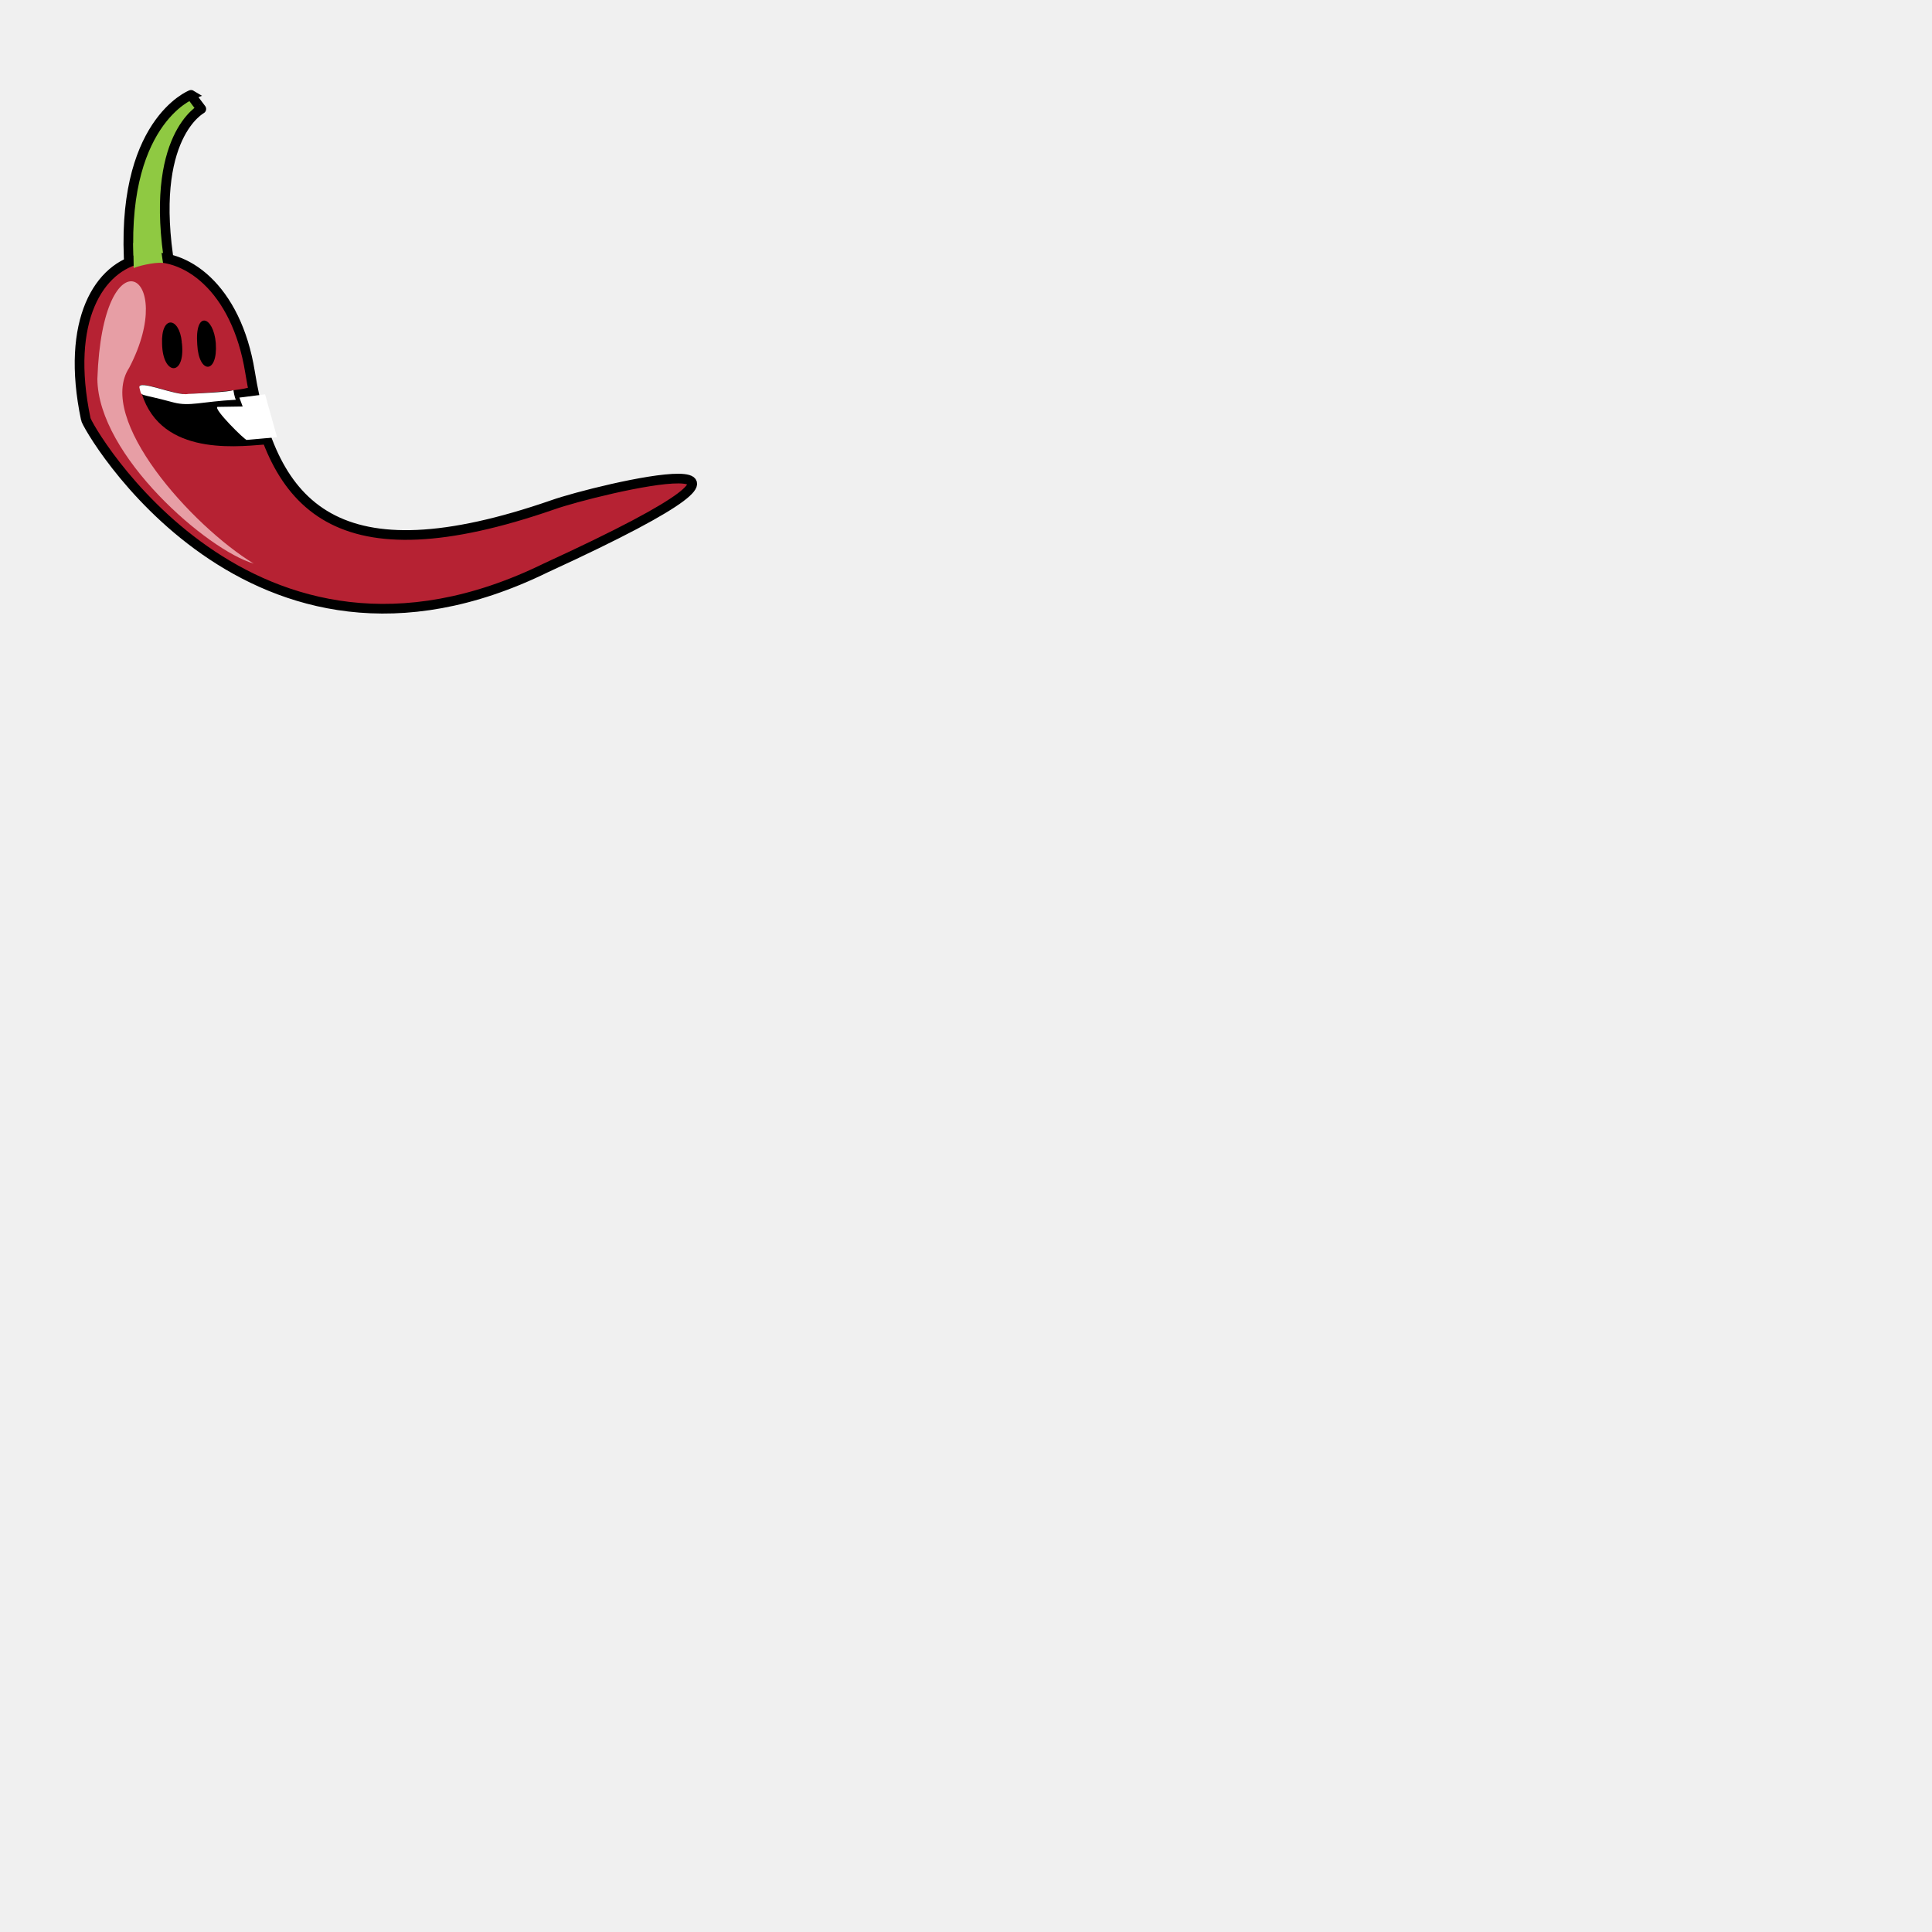
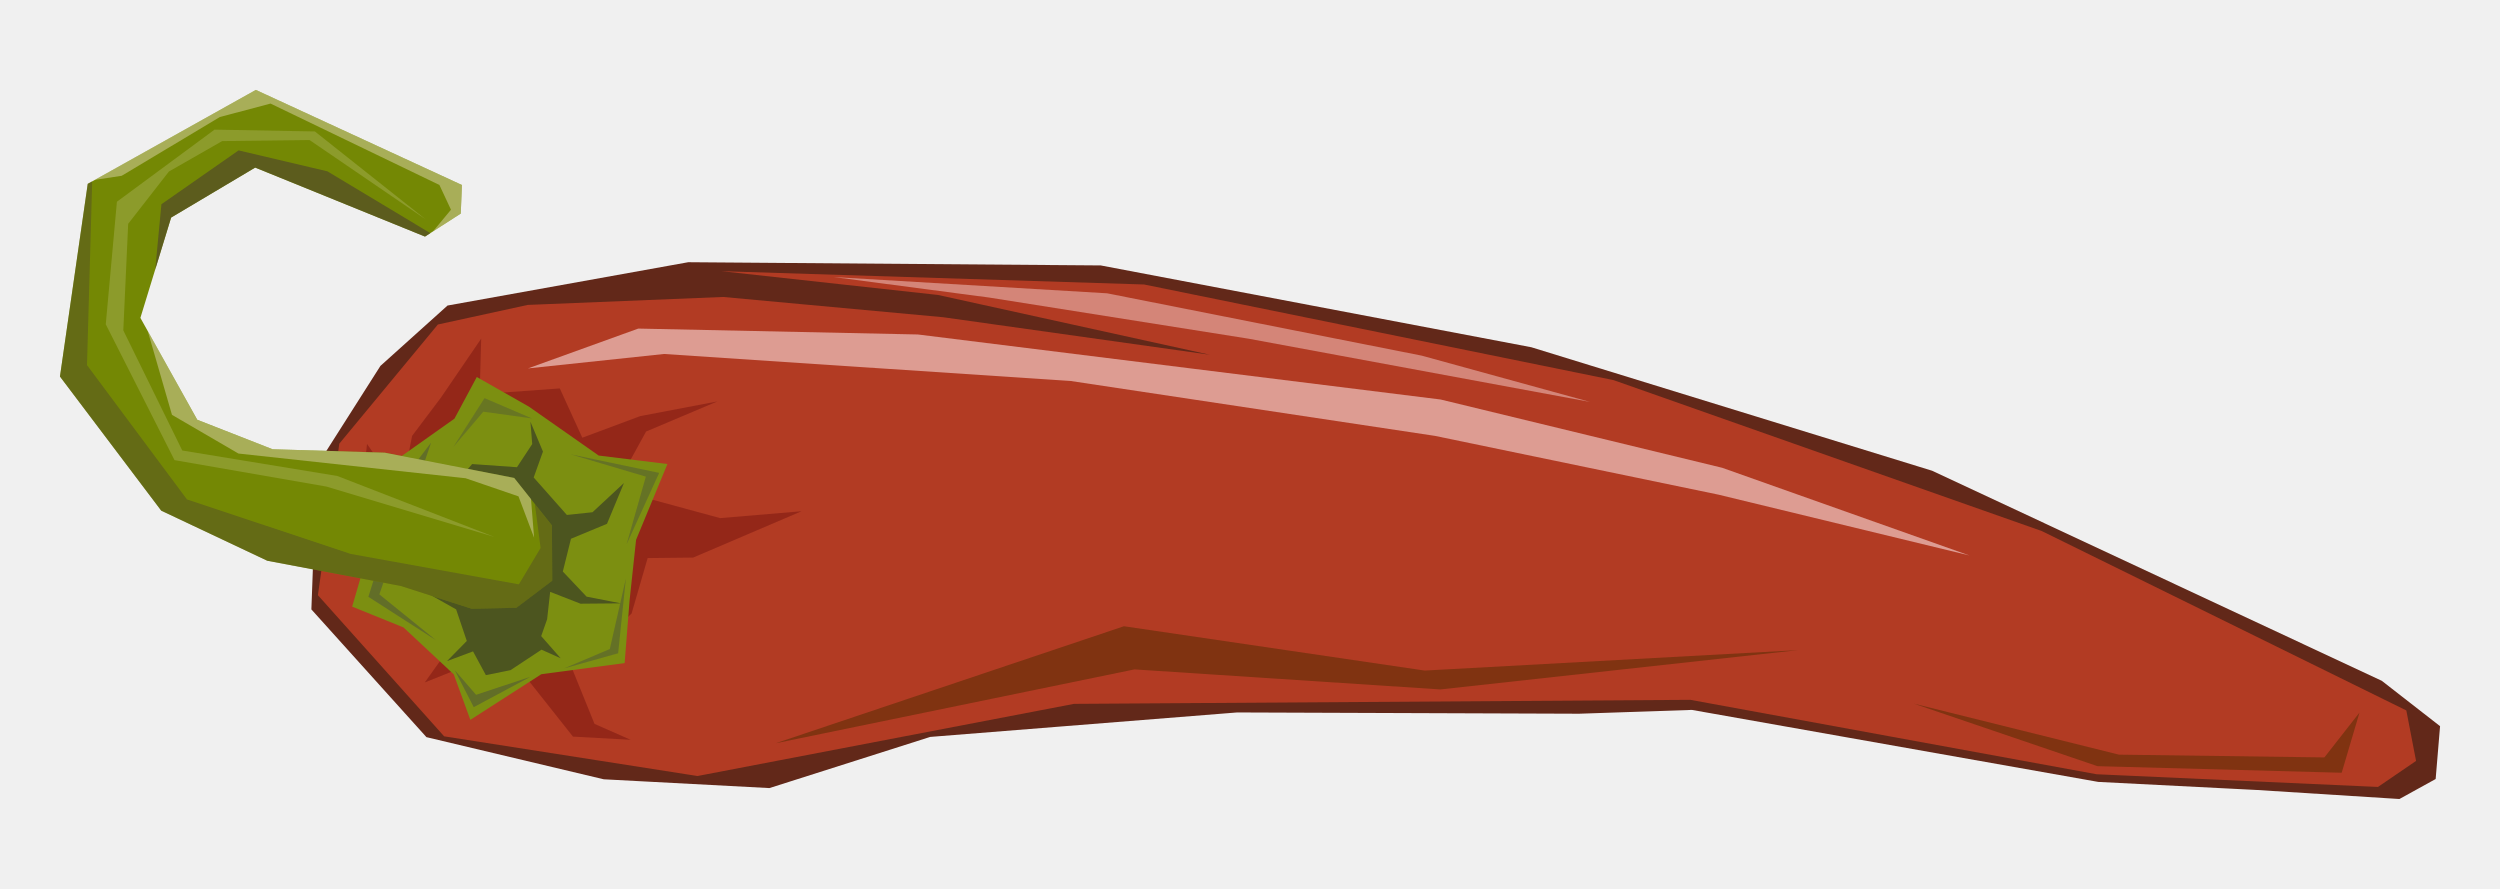
- <svg xmlns="http://www.w3.org/2000/svg" viewBox="0 0 100 100">
-   <image width="512" height="512" transform="translate(9.5 9.5) scale(0.16)" />
-   <path id="green" fill="#8FC942" stroke="black" stroke-width="0.5" d="M 6.70,14.02            C 6.14,6.36 9.89,4.91 9.89,4.91              9.84,4.88 10.42,5.64 10.42,5.64              10.46,5.63 7.66,7.02 8.80,13.84              8.45,13.73 6.94,13.63 6.70,14.02 Z" />
-   <path id="red" fill="#B62233" stroke="black" stroke-width="0.5" d="M 4.44,21.69            C 2.29,11.46 11.53,10.55 12.94,19.25              14.08,26.29 17.44,30.00 28.61,26.13              30.82,25.34 43.90,22.21 28.26,29.39              12.91,36.91 4.44,22.01 4.44,21.69 Z" />
-   <path id="greenshade" fill="#8FC942" d="M 6.90,12.58            C 6.90,12.58 6.92,13.88 6.92,13.88              7.00,13.81 7.99,13.55 8.44,13.61              8.43,13.61 8.27,12.40 8.27,12.40              8.27,12.40 6.90,12.58 6.90,12.58 Z" />
-   <path id="shade" fill="#E79EA5" d="M 13.13,29.17            C 10.76,28.49 5.07,23.59 5.04,19.61              5.31,11.88 9.25,14.12 6.69,19.03              4.95,21.68 9.93,27.22 13.13,29.17 Z            M 44.70,13.74" />
-   <path id="eye 1" fill="black" d="M 9.41,17.70            C 9.28,16.38 8.32,16.30 8.39,17.80              8.42,19.45 9.59,19.50 9.42,17.80              9.42,17.80 9.40,17.71 9.41,17.70 Z" />
-   <path id="eye 2" fill="black" d="M 11.17,17.76            C 11.05,16.34 10.07,16.04 10.21,17.84              10.29,19.37 11.28,19.38 11.17,17.77              11.17,17.77 11.17,17.76 11.17,17.76 Z" />
-   <path id="mouth" fill="black" d="M 7.25,20.06            C 8.09,23.57 12.04,23.14 13.69,23.01              13.68,23.07 13.03,20.16 13.07,19.93              13.09,20.22 10.29,20.33 9.81,20.40              9.20,20.52 7.03,19.57 7.25,20.06 Z" />
-   <path id="teeth" fill="white" d="M 7.22,20.08            C 7.36,20.57 7.07,20.31 8.98,20.83              9.83,21.05 10.39,20.79 12.22,20.69              12.21,20.75 12.12,20.48 12.08,20.19              11.90,20.29 10.28,20.36 9.74,20.39              9.12,20.52 7.08,19.58 7.22,20.08 Z" />
-   <path id="mouthshade" fill="white" d="M 11.26,21.06            C 11.26,21.06 12.56,21.04 12.56,21.04              12.56,21.04 12.39,20.58 12.39,20.58              12.39,20.58 13.72,20.41 13.72,20.41              13.72,20.41 14.34,22.63 14.34,22.63              14.34,22.63 12.77,22.77 12.77,22.77              12.69,22.80 11.01,21.14 11.26,21.06 Z            M 11.26,21.06" />
+ <svg xmlns="http://www.w3.org/2000/svg" width="720" height="256" id="svg2809" version="1.0">
+   <defs id="defs2811">
+     </defs>
+   <g id="layer1" transform="translate(-68.69041,-361.6759)">
+     <g style="display:inline" id="g8198" transform="matrix(1.42482,0.1395229,-0.1500716,1.398346,160.4539,-461.2579)">
+       <path id="path7056" d="M 93.682,642.087 L 81.56,655.724 L 70.953,677.442 L 72.974,706.737 L 98.732,730.475 L 135.098,735.526 L 168.433,734.011 L 199.495,720.374 L 260.357,709.262 L 328.795,702.696 L 351.271,699.666 L 434.103,706.232 L 465.923,704.716 L 494.712,703.706 L 501.531,698.908 L 501.278,688.049 L 488.651,679.968 L 394.202,646.128 L 311.37,628.955 L 223.486,620.874 L 140.906,628.45 L 93.682,642.087 z" style="fill:#622819;fill-opacity:1;fill-rule:evenodd;stroke:none;stroke-width:1px;stroke-linecap:butt;stroke-linejoin:miter;stroke-opacity:1" />
+       <path id="path4133" d="M 232.567,623.893 L 147.772,629.616 L 191.56,630.139 L 247.247,636.904 L 193.087,634.577 L 148.635,634.838 L 109.709,640.359 L 92.161,646.143 L 75.004,672.393 L 73.973,703.705 L 102.254,729.955 L 153.786,732.987 L 227.536,710.768 L 350.754,697.643 L 433.598,704.705 L 490.161,701.674 L 497.223,695.612 L 494.192,685.518 L 417.442,656.237 L 328.536,634.018 L 232.567,623.893 z" style="fill:#b23b23;fill-opacity:1;fill-rule:evenodd;stroke:none;stroke-width:1;stroke-linecap:butt;stroke-linejoin:miter;stroke-miterlimit:4;stroke-dasharray:none;stroke-opacity:1" />
+       <path id="path5116" d="M 102.015,659.512 L 117.925,656.734 L 123.481,666.331 L 134.593,660.775 L 149.745,656.229 L 136.108,663.805 L 132.573,672.392 L 138.128,677.442 L 152.776,679.968 L 168.938,676.937 L 148.23,688.554 L 139.139,689.564 L 137.118,701.181 L 126.512,713.808 L 132.067,724.414 L 139.644,726.94 L 128.027,727.445 L 116.915,715.828 L 105.803,714.818 L 97.217,719.364 L 102.268,710.272 L 89.641,702.696 L 86.106,690.069 L 80.55,679.968 L 80.55,671.886 L 88.378,681.23 L 89.389,669.361 L 94.313,661.027 L 101.132,648.148 L 102.015,659.512 z" style="opacity:0.5;fill:#76140e;fill-opacity:1;fill-rule:evenodd;stroke:none;stroke-width:1px;stroke-linecap:butt;stroke-linejoin:miter;stroke-opacity:1" />
+       <path id="path7063" d="M 170.357,628.571 L 225.357,626.429 L 289.643,632.857 L 324.286,638.929 L 254.643,632.857 L 201.786,629.643 L 170.357,628.571 z" style="opacity:0.5;fill:#f5cfce;fill-opacity:1;fill-rule:evenodd;stroke:none;stroke-width:1px;stroke-linecap:butt;stroke-linejoin:miter;stroke-opacity:1" />
+       <path id="path7065" d="M 111.131,653.291 L 132.332,642.975 L 188.384,638.597 L 294.361,641.418 L 352.135,649.714 L 403.482,662.652 L 351.957,655.262 L 294.003,648.944 L 219.933,645.026 L 138.005,647.643 L 111.131,653.291 z" style="opacity:0.65;fill:#f5cfce;fill-opacity:1;fill-rule:evenodd;stroke:none;stroke-width:1px;stroke-linecap:butt;stroke-linejoin:miter;stroke-opacity:1;display:inline" />
+       <g id="g7195">
+         <path style="fill:#7c8f11;fill-opacity:1;fill-rule:evenodd;stroke:none;stroke-width:1px;stroke-linecap:butt;stroke-linejoin:miter;stroke-opacity:1" d="M 87.857,673.571 L 97.5,665 L 101.071,656.071 L 112.143,661.071 L 127.143,669.643 L 141.071,670 L 136.429,686.071 L 136.429,698.571 L 136.786,711.429 L 120.357,715.357 L 107.143,726.071 L 102.857,717.143 L 91.786,708.571 L 81.071,705.357 L 83.571,691.071 L 79.286,679.286 L 87.857,673.571 z" id="path7067" />
+         <g id="g7188">
+           <path id="path7186" d="M 102.963,716.268 L 107.549,723.42 L 118.241,716.089 L 107.752,720.854 L 102.963,716.268 z" style="fill:#626e28;fill-opacity:1;fill-rule:evenodd;stroke:none;stroke-width:1px;stroke-linecap:butt;stroke-linejoin:miter;stroke-opacity:1;display:inline" />
+           <path id="path7184" d="M 134.62,687.204 L 139.613,671.966 L 121.442,669.942 L 137.022,673.002 L 134.62,687.204 z" style="opacity:0.85;fill:#626e28;fill-opacity:1;fill-rule:evenodd;stroke:none;stroke-width:1px;stroke-linecap:butt;stroke-linejoin:miter;stroke-opacity:1;display:inline" />
+           <path id="path7182" d="M 113.001,663.414 L 103.071,660.218 L 97.879,670.802 L 103.119,663.009 L 113.001,663.414 z" style="opacity:0.75;fill:#626e28;fill-opacity:1;fill-rule:evenodd;stroke:none;stroke-width:1px;stroke-linecap:butt;stroke-linejoin:miter;stroke-opacity:1;display:inline" />
+           <path id="path7180" d="M 124.774,713.724 L 135.279,709.557 L 135.221,694.144 L 133.515,708.854 L 124.774,713.724 z" style="opacity:0.9;fill:#626e28;fill-opacity:1;fill-rule:evenodd;stroke:none;stroke-width:1px;stroke-linecap:butt;stroke-linejoin:miter;stroke-opacity:1;display:inline" />
+           <path id="path7178" d="M 93.346,670.338 L 89.084,677.49 L 84.107,703.036 L 98.571,710.536 L 86.25,702.321 L 93.346,670.338 z" style="fill:#626e28;fill-opacity:1;fill-rule:evenodd;stroke:none;stroke-width:1px;stroke-linecap:butt;stroke-linejoin:miter;stroke-opacity:1" />
+         </g>
+         <path style="fill:#4c551f;fill-opacity:1;fill-rule:evenodd;stroke:none;stroke-width:1px;stroke-linecap:butt;stroke-linejoin:miter;stroke-opacity:1" d="M 102.01,673.901 L 111.043,673.653 L 113.599,668.628 L 112.76,664.107 L 115.909,669.946 L 114.61,675.408 L 122.05,682.386 L 127.118,681.32 L 132.788,674.727 L 130.268,683.392 L 123.384,687.155 L 122.456,693.999 L 127.745,698.64 L 134.76,699.325 L 126.698,700.203 L 120.362,698.396 L 120.34,704.037 L 119.517,707.59 L 123.892,711.721 L 119.868,710.35 L 114.117,715.139 L 109.287,716.646 L 106.21,712.065 L 101.21,714.569 L 104.74,710.065 L 101.928,703.845 L 92.68,699.706 L 94.661,684.638 L 102.01,673.901 z" id="path7140" />
+       </g>
+       <g id="g7217">
+         <path style="fill:#748804;fill-opacity:1;fill-rule:evenodd;stroke:none;stroke-width:1px;stroke-linecap:butt;stroke-linejoin:miter;stroke-opacity:1" d="M 110.714,675.893 L 119.286,684.821 L 120.536,696.071 L 113.929,702.321 L 105,703.393 L 90.357,700.179 L 63.115,697.697 L 40.829,689.605 L 17.679,664.286 L 19.107,624.464 L 50.714,601.964 L 93.99,617.235 L 94.353,623.081 L 87.697,628.472 L 52.24,617.809 L 36.508,629.668 L 32.513,650.732 L 46.071,670.357 L 61.769,674.867 L 84.285,673.317 L 110.714,675.893 z" id="path7144" />
+         <path style="opacity:0.5;fill:#544d25;fill-opacity:1;fill-rule:evenodd;stroke:none;stroke-width:1px;stroke-linecap:butt;stroke-linejoin:miter;stroke-opacity:1;display:inline" d="M 19.942,623.862 L 19.098,624.455 L 17.692,664.299 L 40.817,689.612 L 63.129,697.705 L 90.348,700.174 L 105.004,703.393 L 113.942,702.33 L 120.536,696.08 L 119.286,684.83 L 115.411,680.799 L 117.504,689.643 L 113.942,697.487 L 79.629,694.643 L 45.723,686.799 L 22.848,661.424 L 19.942,623.862 z" id="path7151" />
+         <path style="opacity:0.75;fill:#544d25;fill-opacity:1;fill-rule:evenodd;stroke:none;stroke-width:1px;stroke-linecap:butt;stroke-linejoin:miter;stroke-opacity:1;display:inline" d="M 66.772,617.129 L 48.558,614.634 L 34.281,627.147 L 34.442,640.58 L 36.504,629.674 L 52.254,617.799 L 87.692,628.487 L 88.692,627.674 L 66.772,617.129 z" id="path7158" />
+         <path style="opacity:0.5;fill:#dbd4ac;fill-opacity:1;fill-rule:evenodd;stroke:none;stroke-width:1px;stroke-linecap:butt;stroke-linejoin:miter;stroke-opacity:1;display:inline" d="M 34.254,653.237 L 40.911,669.862 L 55.036,676.424 L 101.004,676.924 L 111.974,679.561 L 115.984,687.679 L 114.536,679.862 L 110.723,675.893 L 84.286,673.33 L 61.754,674.862 L 46.067,670.362 L 34.254,653.237 z" id="path7167" />
+         <path style="opacity:0.5;fill:#dbd4ac;fill-opacity:1;fill-rule:evenodd;stroke:none;stroke-width:1px;stroke-linecap:butt;stroke-linejoin:miter;stroke-opacity:1;display:inline" d="M 50.723,601.955 L 20.411,623.518 L 25.723,622.143 L 44.098,608.205 L 53.942,604.455 L 89.473,617.674 L 92.317,622.487 L 89.161,627.299 L 94.348,623.08 L 94.004,617.237 L 50.723,601.955 z" id="path7174" />
+         <path style="opacity:0.2;fill:#ede8c7;fill-opacity:1;fill-rule:evenodd;stroke:none;stroke-width:1px;stroke-linecap:butt;stroke-linejoin:miter;stroke-opacity:1;display:inline" d="M 29.362,653.616 L 28.05,631.799 L 35.071,620.336 L 45.073,613.067 L 62.525,611.102 L 87.467,624.96 L 63.41,609.251 L 43.307,610.881 L 25.325,627.525 L 25.726,652.732 L 42.394,679.042 L 73.326,681.397 L 108.018,688.314 L 75.308,679.025 L 43.739,676.928 L 29.362,653.616 z" id="path7176" />
+       </g>
+       <path id="path7225" d="M 168.695,724.759 L 235.871,693.949 L 296.985,696.98 L 371.231,685.363 L 300.52,700.515 L 238.901,702.536 L 168.695,724.759 z" style="fill:#803311;fill-opacity:1;fill-rule:evenodd;stroke:none;stroke-width:1px;stroke-linecap:butt;stroke-linejoin:miter;stroke-opacity:1" />
+       <path id="path8196" d="M 395.475,693.949 L 437.649,700.263 L 478.812,696.727 L 484.873,686.878 L 482.6,699.505 L 433.608,703.041 L 395.475,693.949 z" style="fill:#803311;fill-opacity:1;fill-rule:evenodd;stroke:none;stroke-width:1px;stroke-linecap:butt;stroke-linejoin:miter;stroke-opacity:1" />
+     </g>
+   </g>
</svg>
